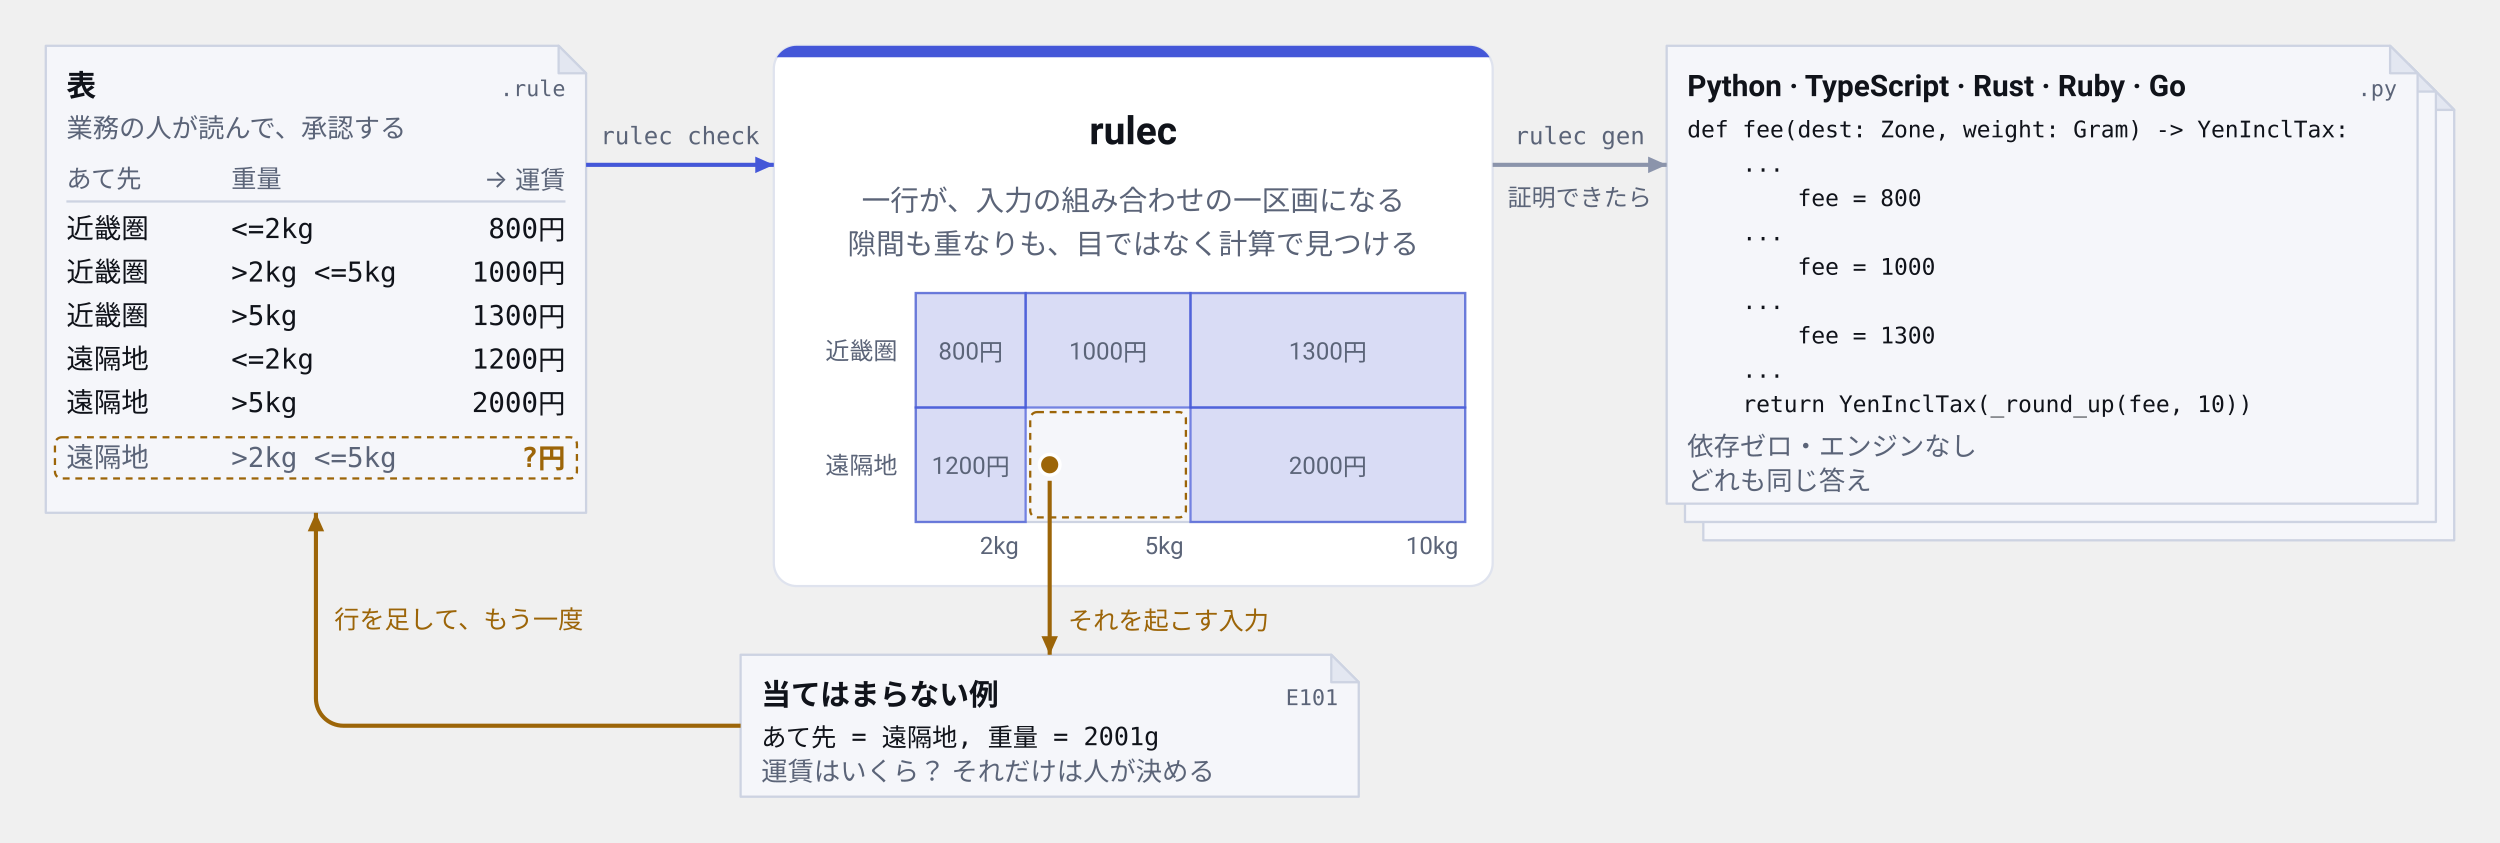
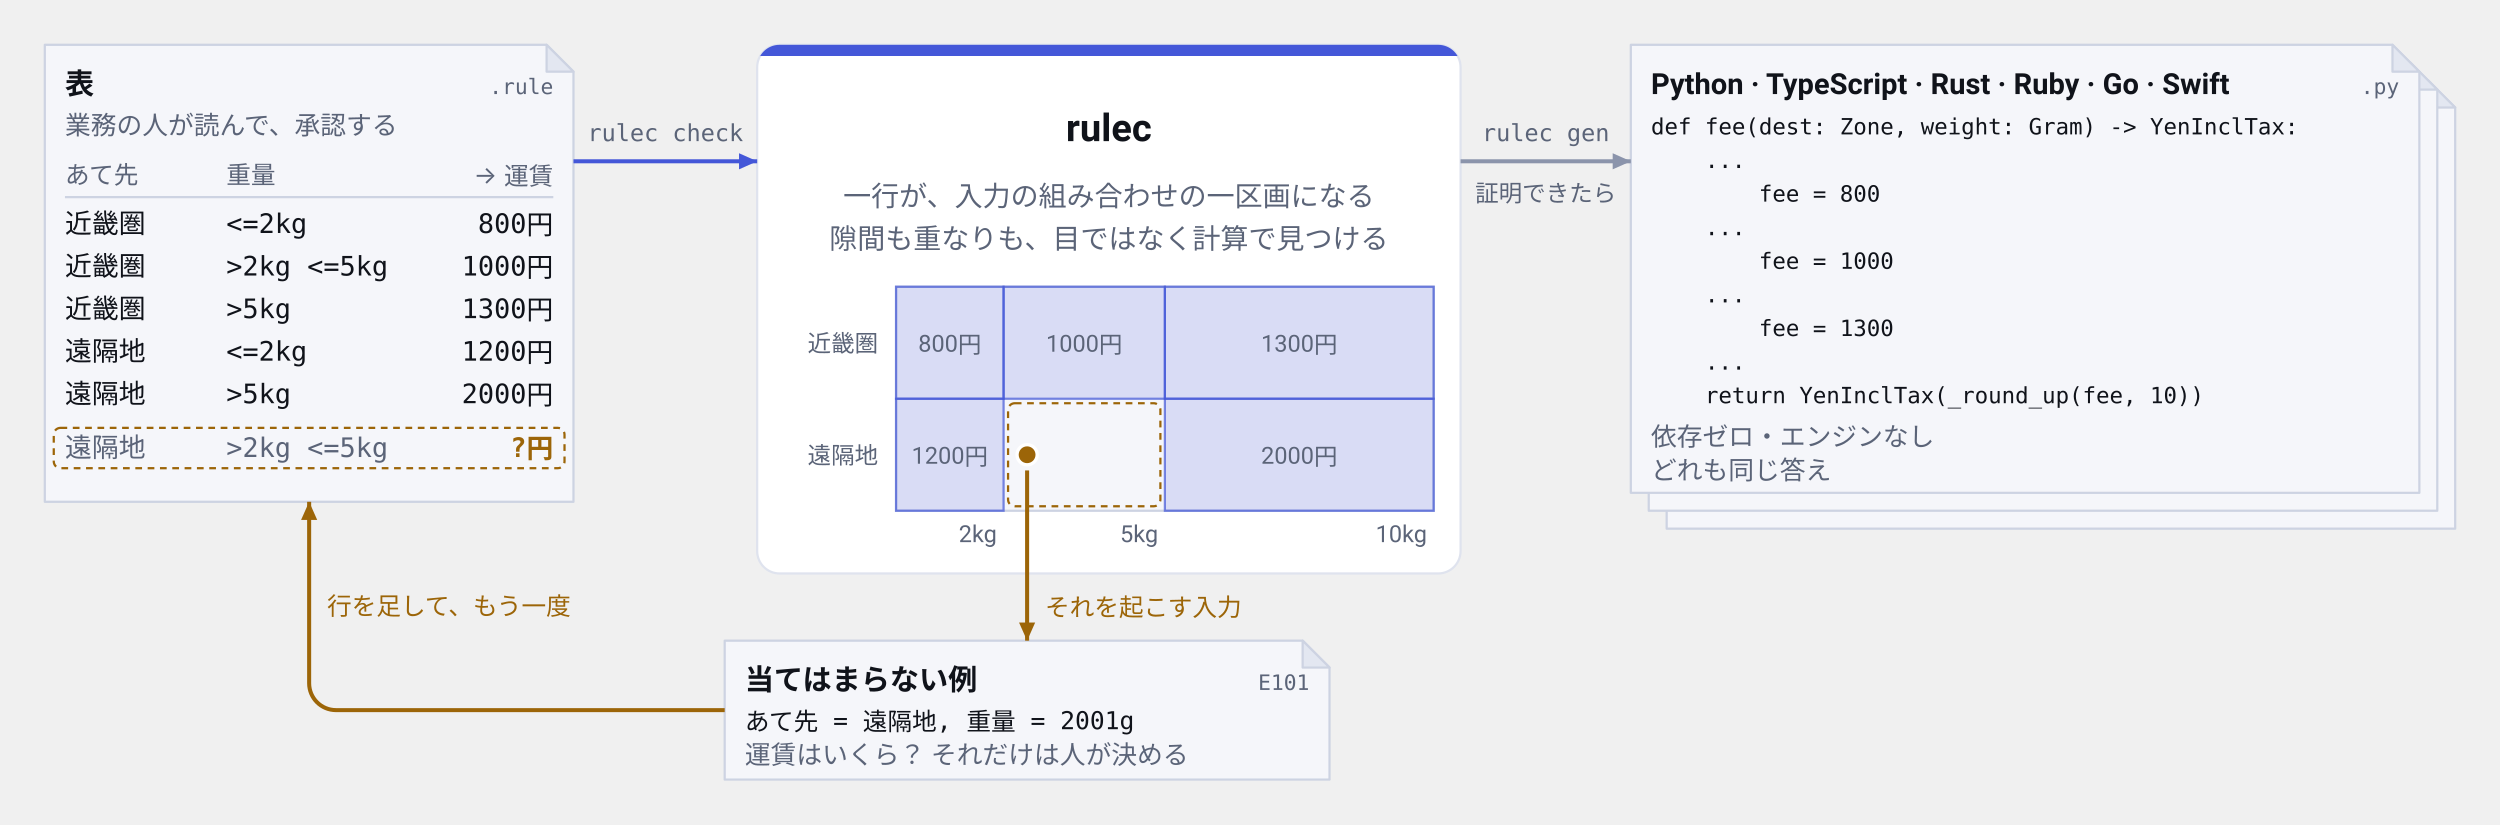
- <svg xmlns="http://www.w3.org/2000/svg" viewBox="0 0 1092 368" role="img" aria-label="表を書く。rulec は一行を入力の組み合わせの一区画にして並べ、隙間も重なりも無いことを計算で証明する。抜けがあれば、それを起こす入力（あて先 = 遠隔地, 重量 = 2001g）が返ってきて、行を足してもう一度。運賃がいくらかだけは人が決める。証明できた表からだけ、依存ゼロの Python・TypeScript・Rust・Ruby・Go が出る。" font-family="-apple-system, BlinkMacSystemFont, &quot;Hiragino Sans&quot;, &quot;Noto Sans JP&quot;, &quot;Yu Gothic&quot;, Meiryo, &quot;Segoe UI&quot;, Roboto, sans-serif">
+ <svg xmlns="http://www.w3.org/2000/svg" viewBox="0 0 1116 368" role="img" aria-label="表を書く。rulec は一行を入力の組み合わせの一区画にして並べ、隙間も重なりも無いことを計算で証明する。抜けがあれば、それを起こす入力（あて先 = 遠隔地, 重量 = 2001g）が返ってきて、行を足してもう一度。運賃がいくらかだけは人が決める。証明できた表からだけ、依存ゼロの Python・TypeScript・Rust・Ruby・Go・Swift が出る。" font-family="-apple-system, BlinkMacSystemFont, &quot;Hiragino Sans&quot;, &quot;Noto Sans JP&quot;, &quot;Yu Gothic&quot;, Meiryo, &quot;Segoe UI&quot;, Roboto, sans-serif">
  <defs>
    <marker id="head-neutral" viewBox="0 0 10 10" refX="9" refY="5" markerWidth="9" markerHeight="9" markerUnits="userSpaceOnUse" orient="auto">
      <path d="M0,1 L9,5 L0,9 Z" fill="#8b94ab" />
    </marker>
    <marker id="head-accent" viewBox="0 0 10 10" refX="9" refY="5" markerWidth="9" markerHeight="9" markerUnits="userSpaceOnUse" orient="auto">
      <path d="M0,1 L9,5 L0,9 Z" fill="#4457d8" />
    </marker>
    <marker id="head-human" viewBox="0 0 10 10" refX="9" refY="5" markerWidth="9" markerHeight="9" markerUnits="userSpaceOnUse" orient="auto">
      <path d="M0,1 L9,5 L0,9 Z" fill="#9c6508" />
    </marker>
  </defs>
  <path d="M20,20 H244 L256,32 V224 H20 Z" fill="#f5f6fa" stroke="#cdd3e2" stroke-linejoin="round" />
  <path d="M244,20 V32 H256 Z" fill="#e3e7f1" stroke="#cdd3e2" stroke-linejoin="round" />
  <text x="29" y="42" font-size="13" font-weight="600" text-anchor="start" fill="#10131a">表</text>
  <text x="247" y="42" font-size="9.5" font-weight="400" text-anchor="end" fill="#5b6478" font-family="ui-monospace, SFMono-Regular, Menlo, Consolas, monospace">.rule</text>
  <text x="29" y="60" font-size="11.5" font-weight="400" text-anchor="start" fill="#5b6478">業務の人が読んで、承認する</text>
  <text x="29" y="82" font-size="11" font-weight="400" text-anchor="start" fill="#5b6478">あて先</text>
  <text x="101" y="82" font-size="11" font-weight="400" text-anchor="start" fill="#5b6478">重量</text>
  <text x="247" y="82" font-size="11" font-weight="400" text-anchor="end" fill="#5b6478">→ 運賃</text>
  <line x1="29" y1="88" x2="247" y2="88" stroke="#cdd3e2" />
  <text x="29" y="104" font-size="12" font-weight="400" text-anchor="start" fill="#10131a" font-family="ui-monospace, SFMono-Regular, Menlo, Consolas, monospace">近畿圏</text>
  <text x="101" y="104" font-size="12" font-weight="400" text-anchor="start" fill="#10131a" font-family="ui-monospace, SFMono-Regular, Menlo, Consolas, monospace">&lt;=2kg</text>
  <text x="247" y="104" font-size="12" font-weight="400" text-anchor="end" fill="#10131a" font-family="ui-monospace, SFMono-Regular, Menlo, Consolas, monospace">800円</text>
  <text x="29" y="123" font-size="12" font-weight="400" text-anchor="start" fill="#10131a" font-family="ui-monospace, SFMono-Regular, Menlo, Consolas, monospace">近畿圏</text>
  <text x="101" y="123" font-size="12" font-weight="400" text-anchor="start" fill="#10131a" font-family="ui-monospace, SFMono-Regular, Menlo, Consolas, monospace">&gt;2kg &lt;=5kg</text>
  <text x="247" y="123" font-size="12" font-weight="400" text-anchor="end" fill="#10131a" font-family="ui-monospace, SFMono-Regular, Menlo, Consolas, monospace">1000円</text>
  <text x="29" y="142" font-size="12" font-weight="400" text-anchor="start" fill="#10131a" font-family="ui-monospace, SFMono-Regular, Menlo, Consolas, monospace">近畿圏</text>
  <text x="101" y="142" font-size="12" font-weight="400" text-anchor="start" fill="#10131a" font-family="ui-monospace, SFMono-Regular, Menlo, Consolas, monospace">&gt;5kg</text>
  <text x="247" y="142" font-size="12" font-weight="400" text-anchor="end" fill="#10131a" font-family="ui-monospace, SFMono-Regular, Menlo, Consolas, monospace">1300円</text>
  <text x="29" y="161" font-size="12" font-weight="400" text-anchor="start" fill="#10131a" font-family="ui-monospace, SFMono-Regular, Menlo, Consolas, monospace">遠隔地</text>
  <text x="101" y="161" font-size="12" font-weight="400" text-anchor="start" fill="#10131a" font-family="ui-monospace, SFMono-Regular, Menlo, Consolas, monospace">&lt;=2kg</text>
  <text x="247" y="161" font-size="12" font-weight="400" text-anchor="end" fill="#10131a" font-family="ui-monospace, SFMono-Regular, Menlo, Consolas, monospace">1200円</text>
  <text x="29" y="180" font-size="12" font-weight="400" text-anchor="start" fill="#10131a" font-family="ui-monospace, SFMono-Regular, Menlo, Consolas, monospace">遠隔地</text>
  <text x="101" y="180" font-size="12" font-weight="400" text-anchor="start" fill="#10131a" font-family="ui-monospace, SFMono-Regular, Menlo, Consolas, monospace">&gt;5kg</text>
  <text x="247" y="180" font-size="12" font-weight="400" text-anchor="end" fill="#10131a" font-family="ui-monospace, SFMono-Regular, Menlo, Consolas, monospace">2000円</text>
  <rect x="24" y="191" width="228" height="18" rx="3" fill="none" stroke="#9c6508" stroke-width="1" stroke-dasharray="3 2.5" />
  <text x="29" y="204" font-size="12" font-weight="400" text-anchor="start" fill="#5b6478" font-family="ui-monospace, SFMono-Regular, Menlo, Consolas, monospace">遠隔地</text>
  <text x="101" y="204" font-size="12" font-weight="400" text-anchor="start" fill="#5b6478" font-family="ui-monospace, SFMono-Regular, Menlo, Consolas, monospace">&gt;2kg &lt;=5kg</text>
  <text x="247" y="204" font-size="12" font-weight="600" text-anchor="end" fill="#9c6508" font-family="ui-monospace, SFMono-Regular, Menlo, Consolas, monospace">?円</text>
  <clipPath id="clip-rulec">
    <rect x="338" y="20" width="314" height="236" rx="10" />
  </clipPath>
  <rect x="338" y="20" width="314" height="236" rx="10" fill="#ffffff" stroke="#dfe3ee" />
  <rect x="338" y="20" width="314" height="5" fill="#4457d8" clip-path="url(#clip-rulec)" />
  <text x="495.0" y="63" font-size="17" font-weight="700" text-anchor="middle" fill="#10131a">rulec</text>
  <text x="495.0" y="92" font-size="12.5" font-weight="400" text-anchor="middle" fill="#5b6478">一行が、入力の組み合わせの一区画になる</text>
  <text x="495.0" y="111" font-size="12.5" font-weight="400" text-anchor="middle" fill="#5b6478">隙間も重なりも、目ではなく計算で見つける</text>
  <rect x="400" y="128" width="240" height="100" fill="#f5f6fa" stroke="#cdd3e2" />
  <rect x="400.0" y="128.0" width="48.0" height="50.0" fill="#4457d8" fill-opacity="0.16" stroke="#4457d8" stroke-opacity="0.7" />
  <text x="424.0" y="157.0" font-size="10.5" font-weight="400" text-anchor="middle" fill="#5b6478">800円</text>
  <rect x="448.0" y="128.0" width="72.0" height="50.0" fill="#4457d8" fill-opacity="0.16" stroke="#4457d8" stroke-opacity="0.7" />
  <text x="484.0" y="157.0" font-size="10.5" font-weight="400" text-anchor="middle" fill="#5b6478">1000円</text>
  <rect x="520.0" y="128.0" width="120.0" height="50.0" fill="#4457d8" fill-opacity="0.16" stroke="#4457d8" stroke-opacity="0.7" />
  <text x="580.0" y="157.0" font-size="10.5" font-weight="400" text-anchor="middle" fill="#5b6478">1300円</text>
  <rect x="400.0" y="178.0" width="48.0" height="50.0" fill="#4457d8" fill-opacity="0.16" stroke="#4457d8" stroke-opacity="0.7" />
  <text x="424.0" y="207.0" font-size="10.5" font-weight="400" text-anchor="middle" fill="#5b6478">1200円</text>
  <rect x="520.0" y="178.0" width="120.0" height="50.0" fill="#4457d8" fill-opacity="0.16" stroke="#4457d8" stroke-opacity="0.7" />
  <text x="580.0" y="207.0" font-size="10.5" font-weight="400" text-anchor="middle" fill="#5b6478">2000円</text>
  <rect x="450.0" y="180.0" width="68.0" height="46.0" rx="3" fill="none" stroke="#9c6508" stroke-width="1" stroke-dasharray="3 2.5" />
  <text x="392" y="157.0" font-size="10.5" font-weight="400" text-anchor="end" fill="#5b6478">近畿圏</text>
  <text x="392" y="207.0" font-size="10.5" font-weight="400" text-anchor="end" fill="#5b6478">遠隔地</text>
  <text x="445.0" y="242" font-size="10.5" font-weight="400" text-anchor="end" fill="#5b6478">2kg</text>
  <text x="517.0" y="242" font-size="10.5" font-weight="400" text-anchor="end" fill="#5b6478">5kg</text>
  <text x="637.0" y="242" font-size="10.5" font-weight="400" text-anchor="end" fill="#5b6478">10kg</text>
  <circle cx="458.5" cy="203.0" r="4.5" fill="#9c6508" stroke="#ffffff" stroke-width="1.5" />
-   <path d="M744,36 H1060 L1072,48 V236 H744 Z" fill="#f5f6fa" stroke="#cdd3e2" stroke-linejoin="round" />
-   <path d="M1060,36 V48 H1072 Z" fill="#e3e7f1" stroke="#cdd3e2" stroke-linejoin="round" />
-   <path d="M736,28 H1052 L1064,40 V228 H736 Z" fill="#f5f6fa" stroke="#cdd3e2" stroke-linejoin="round" />
-   <path d="M1052,28 V40 H1064 Z" fill="#e3e7f1" stroke="#cdd3e2" stroke-linejoin="round" />
-   <path d="M728,20 H1044 L1056,32 V220 H728 Z" fill="#f5f6fa" stroke="#cdd3e2" stroke-linejoin="round" />
-   <path d="M1044,20 V32 H1056 Z" fill="#e3e7f1" stroke="#cdd3e2" stroke-linejoin="round" />
-   <text x="737" y="42" font-size="13" font-weight="600" text-anchor="start" fill="#10131a">Python · TypeScript · Rust · Ruby · Go</text>
-   <text x="1047" y="42" font-size="9.5" font-weight="400" text-anchor="end" fill="#5b6478" font-family="ui-monospace, SFMono-Regular, Menlo, Consolas, monospace">.py</text>
+   <path d="M744,36 H1084 L1096,48 V236 H744 Z" fill="#f5f6fa" stroke="#cdd3e2" stroke-linejoin="round" />
+   <path d="M1084,36 V48 H1096 Z" fill="#e3e7f1" stroke="#cdd3e2" stroke-linejoin="round" />
+   <path d="M736,28 H1076 L1088,40 V228 H736 Z" fill="#f5f6fa" stroke="#cdd3e2" stroke-linejoin="round" />
+   <path d="M1076,28 V40 H1088 Z" fill="#e3e7f1" stroke="#cdd3e2" stroke-linejoin="round" />
+   <path d="M728,20 H1068 L1080,32 V220 H728 Z" fill="#f5f6fa" stroke="#cdd3e2" stroke-linejoin="round" />
+   <path d="M1068,20 V32 H1080 Z" fill="#e3e7f1" stroke="#cdd3e2" stroke-linejoin="round" />
+   <text x="737" y="42" font-size="13" font-weight="600" text-anchor="start" fill="#10131a">Python · TypeScript · Rust · Ruby · Go · Swift</text>
+   <text x="1071" y="42" font-size="9.5" font-weight="400" text-anchor="end" fill="#5b6478" font-family="ui-monospace, SFMono-Regular, Menlo, Consolas, monospace">.py</text>
  <text x="737" y="60" font-size="10" font-weight="400" text-anchor="start" fill="#10131a" font-family="ui-monospace, SFMono-Regular, Menlo, Consolas, monospace" xml:space="preserve" style="white-space:pre">def fee(dest: Zone, weight: Gram) -&gt; YenInclTax:</text>
  <text x="737" y="75" font-size="10" font-weight="400" text-anchor="start" fill="#10131a" font-family="ui-monospace, SFMono-Regular, Menlo, Consolas, monospace" xml:space="preserve" style="white-space:pre">    ...</text>
  <text x="737" y="90" font-size="10" font-weight="400" text-anchor="start" fill="#10131a" font-family="ui-monospace, SFMono-Regular, Menlo, Consolas, monospace" xml:space="preserve" style="white-space:pre">        fee = 800</text>
  <text x="737" y="105" font-size="10" font-weight="400" text-anchor="start" fill="#10131a" font-family="ui-monospace, SFMono-Regular, Menlo, Consolas, monospace" xml:space="preserve" style="white-space:pre">    ...</text>
  <text x="737" y="120" font-size="10" font-weight="400" text-anchor="start" fill="#10131a" font-family="ui-monospace, SFMono-Regular, Menlo, Consolas, monospace" xml:space="preserve" style="white-space:pre">        fee = 1000</text>
  <text x="737" y="135" font-size="10" font-weight="400" text-anchor="start" fill="#10131a" font-family="ui-monospace, SFMono-Regular, Menlo, Consolas, monospace" xml:space="preserve" style="white-space:pre">    ...</text>
  <text x="737" y="150" font-size="10" font-weight="400" text-anchor="start" fill="#10131a" font-family="ui-monospace, SFMono-Regular, Menlo, Consolas, monospace" xml:space="preserve" style="white-space:pre">        fee = 1300</text>
  <text x="737" y="165" font-size="10" font-weight="400" text-anchor="start" fill="#10131a" font-family="ui-monospace, SFMono-Regular, Menlo, Consolas, monospace" xml:space="preserve" style="white-space:pre">    ...</text>
  <text x="737" y="180" font-size="10" font-weight="400" text-anchor="start" fill="#10131a" font-family="ui-monospace, SFMono-Regular, Menlo, Consolas, monospace" xml:space="preserve" style="white-space:pre">    return YenInclTax(_round_up(fee, 10))</text>
  <text x="737" y="199" font-size="11.5" font-weight="400" text-anchor="start" fill="#5b6478">依存ゼロ・エンジンなし</text>
  <text x="737" y="214" font-size="11.5" font-weight="400" text-anchor="start" fill="#5b6478">どれも同じ答え</text>
  <path d="M323.5,286 H581.5 L593.5,298 V348 H323.5 Z" fill="#f5f6fa" stroke="#cdd3e2" stroke-linejoin="round" />
  <path d="M581.5,286 V298 H593.5 Z" fill="#e3e7f1" stroke="#cdd3e2" stroke-linejoin="round" />
  <text x="332.5" y="308" font-size="13" font-weight="600" text-anchor="start" fill="#10131a">当てはまらない例</text>
  <text x="584.5" y="308" font-size="9.5" font-weight="400" text-anchor="end" fill="#5b6478" font-family="ui-monospace, SFMono-Regular, Menlo, Consolas, monospace">E101</text>
  <text x="332.5" y="326" font-size="11" font-weight="400" text-anchor="start" fill="#10131a" font-family="ui-monospace, SFMono-Regular, Menlo, Consolas, monospace">あて先 = 遠隔地, 重量 = 2001g</text>
  <text x="332.5" y="341" font-size="11.5" font-weight="400" text-anchor="start" fill="#5b6478">運賃はいくら？ それだけは人が決める</text>
  <line x1="256" y1="72" x2="338" y2="72" stroke="#4457d8" stroke-width="1.8" marker-end="url(#head-accent)" />
  <text x="297.0" y="63" font-size="10.5" font-weight="400" text-anchor="middle" fill="#5b6478" font-family="ui-monospace, SFMono-Regular, Menlo, Consolas, monospace">rulec check</text>
  <line x1="652" y1="72" x2="728" y2="72" stroke="#8b94ab" stroke-width="1.8" marker-end="url(#head-neutral)" />
  <text x="690.0" y="63" font-size="10.5" font-weight="400" text-anchor="middle" fill="#5b6478" font-family="ui-monospace, SFMono-Regular, Menlo, Consolas, monospace">rulec gen</text>
  <text x="690.0" y="90" font-size="10.5" font-weight="400" text-anchor="middle" fill="#5b6478">証明できたら</text>
  <line x1="458.5" y1="210.0" x2="458.5" y2="286" stroke="#9c6508" stroke-width="1.8" marker-end="url(#head-human)" />
  <text x="466.5" y="275.0" font-size="11" font-weight="400" text-anchor="start" fill="#9c6508">それを起こす入力</text>
  <path d="M323.5,317.0 H150.0 A12,12 0 0 1 138.0,305.0 V224" fill="none" stroke="#9c6508" stroke-width="1.8" marker-end="url(#head-human)" />
  <text x="146.0" y="274.5" font-size="11" font-weight="400" text-anchor="start" fill="#9c6508">行を足して、もう一度</text>
</svg>
